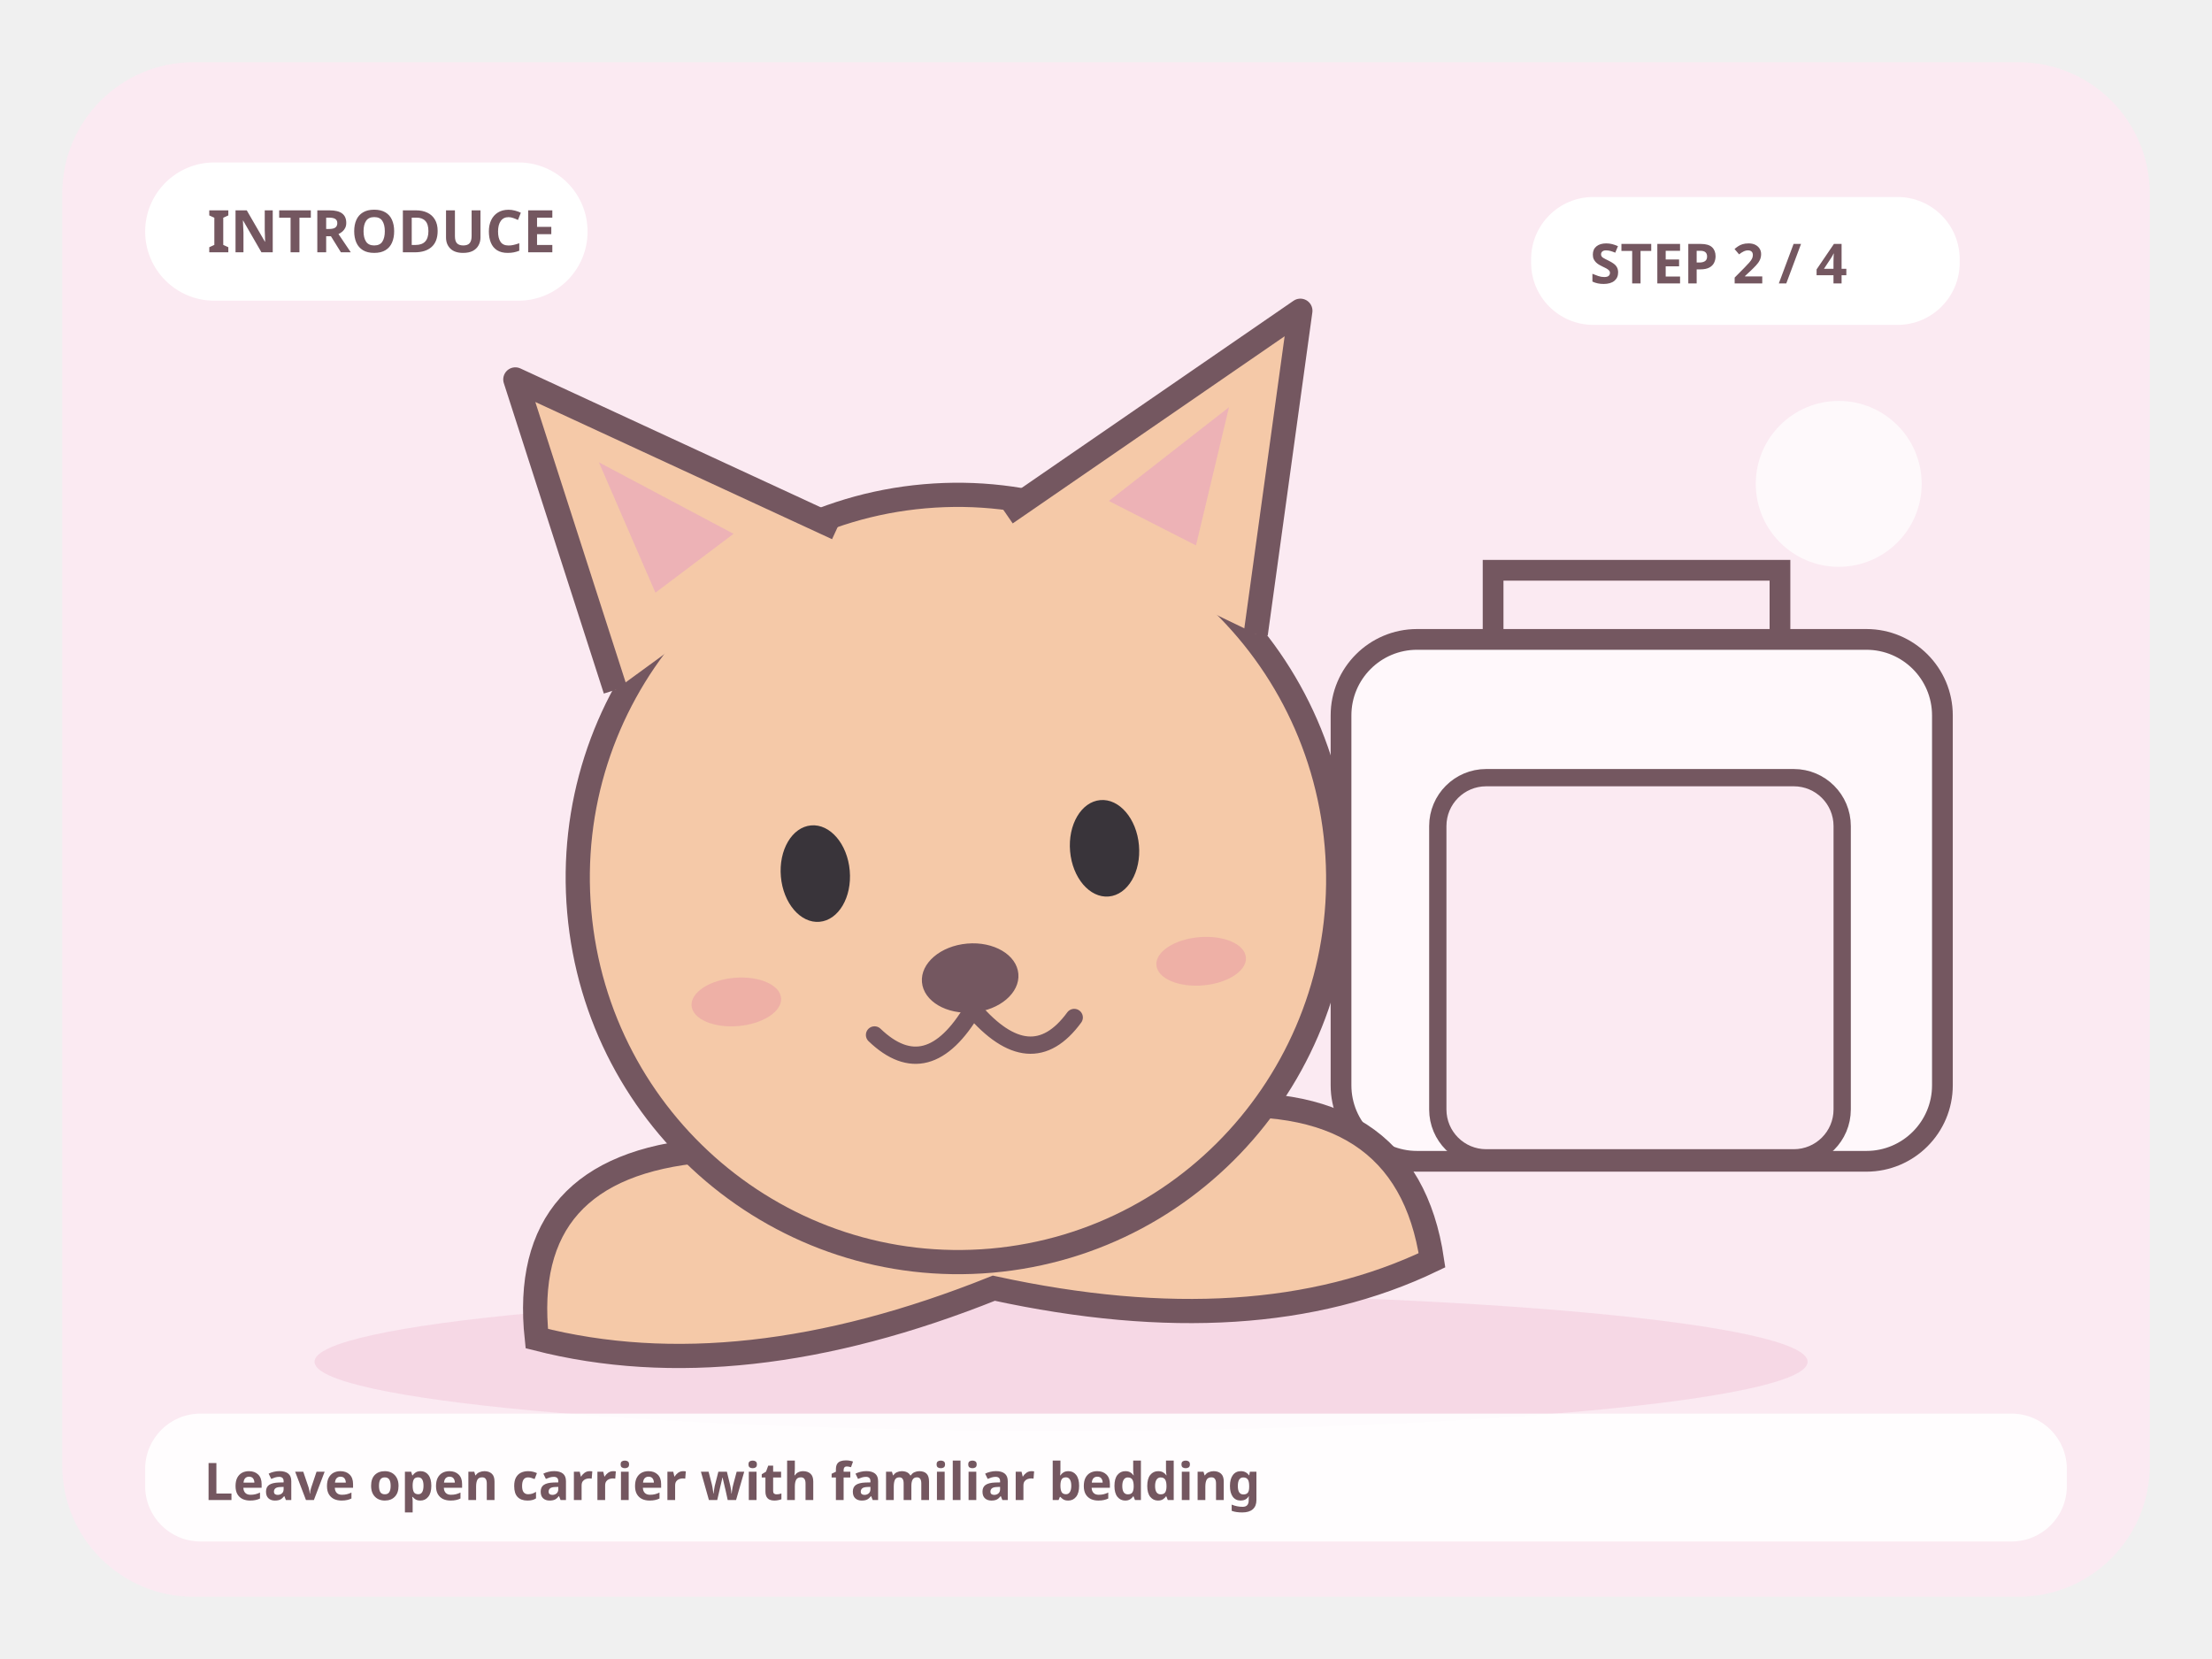
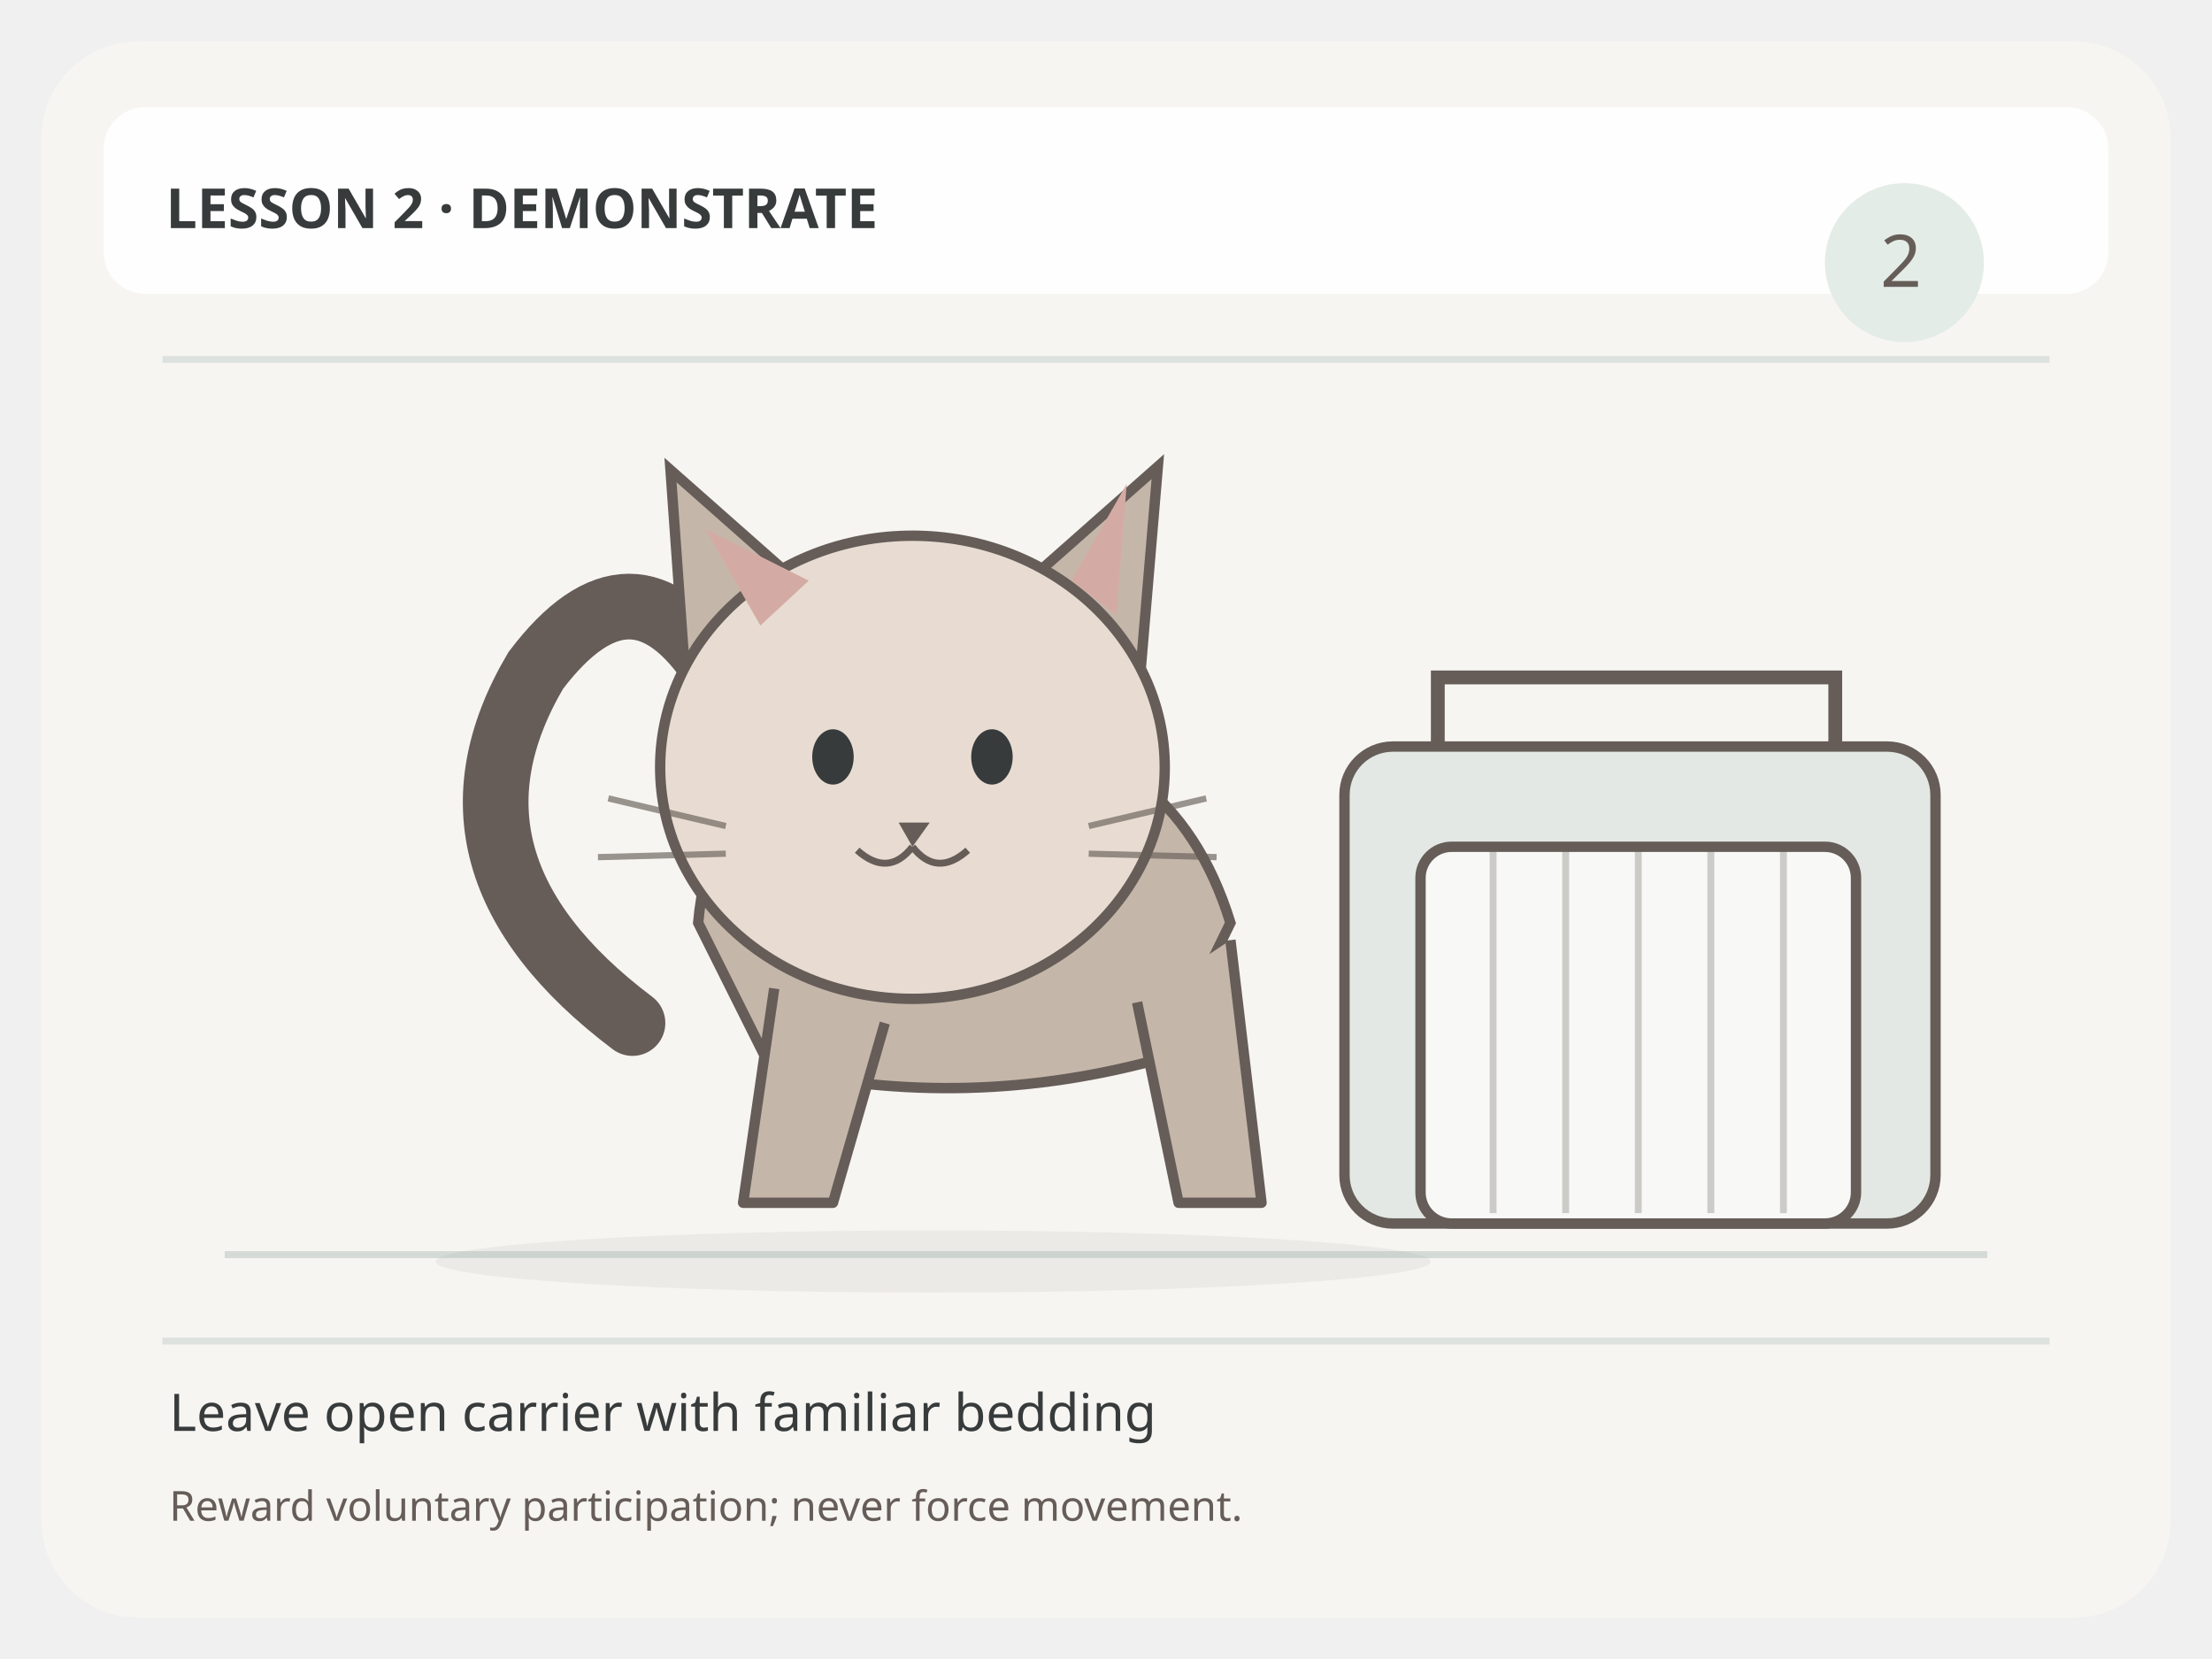
<svg xmlns="http://www.w3.org/2000/svg" viewBox="0 0 640 480" role="img" aria-labelledby="title description">
-   <rect x="18" y="18" width="604" height="444" rx="38" fill="#FBEAF2" />
-   <ellipse cx="307" cy="394" rx="216" ry="20" fill="#E7A3C0" opacity=".25" />
-   <circle cx="532" cy="140" r="24" fill="white" opacity=".7" />
-   <rect x="388" y="185" width="174" height="151" rx="22" fill="#FFF8FB" stroke="#745760" stroke-width="6" />
-   <rect x="416" y="225" width="117" height="110" rx="14" fill="#FBEAF2" stroke="#745760" stroke-width="5" />
-   <path d="M432 185v-20h83v20" fill="none" stroke="#745760" stroke-width="6" />
-   <g transform="rotate(-5 280 275)">
-     <path d="M199 326q-54 0-53 50 57 20 133-3 74 23 127 3-3-51-64-50" fill="#F5C9A8" stroke="#745760" stroke-width="7" />
-     <ellipse cx="279" cy="254" rx="110" ry="111" fill="#F5C9A8" stroke="#745760" stroke-width="7" />
-     <path d="M185 191l-21-92 89 51M302 150l90-51-21 92" fill="#F5C9A8" stroke="#745760" stroke-width="7" stroke-linejoin="round" />
-     <path d="M199 164l-13-39 37 24m109 0 37-24-13 39" fill="#E7A3C0" opacity=".6" />
-     <ellipse cx="238" cy="249" rx="10" ry="14" fill="#39343A" />
-     <ellipse cx="322" cy="249" rx="10" ry="14" fill="#39343A" />
-     <ellipse cx="280" cy="283" rx="14" ry="10" fill="#745760" />
-     <path d="M280 292q-15 21-29 5m29-5q15 21 29 5" stroke="#745760" stroke-width="5" fill="none" stroke-linecap="round" />
-     <ellipse cx="212" cy="284" rx="13" ry="7" fill="#E9A0A5" opacity=".6" />
-     <ellipse cx="347" cy="284" rx="13" ry="7" fill="#E9A0A5" opacity=".6" />
+   <rect x="12" y="12" width="616" height="456" rx="28" fill="#F7F5F2" />
+   <rect x="30" y="31" width="580" height="54" rx="12" fill="#FFFFFF" opacity=".9" />
+   <text x="48" y="66" font-family="sans-serif" font-size="16" font-weight="700" fill="#373B3B">LESSON 2 · DEMONSTRATE</text>
+   <g>
+     <circle cx="551" cy="76" r="23" fill="#E4ECE7" />
+     <text x="544" y="83" font-family="sans-serif" font-size="21" fill="#665D58">2</text>
  </g>
-   <rect x="42" y="47" width="128" height="40" rx="20" fill="white" />
-   <text x="60" y="73" font-family="sans-serif" font-size="17" font-weight="700" fill="#745760">INTRODUCE</text>
-   <g>
-     <rect x="443" y="57" width="124" height="37" rx="18" fill="white" />
-     <text x="460" y="82" font-family="sans-serif" font-weight="700" font-size="16" fill="#745760">STEP 2 / 4</text>
+   <path d="M47 104h546" stroke="#DDE2DF" stroke-width="2" />
+   <path d="M65 363h510" stroke="#D4DAD6" stroke-width="2" />
+   <ellipse cx="270" cy="365" rx="144" ry="9" fill="#A9B0AB" opacity=".15" />
+   <rect x="389" y="216" width="171" height="138" rx="14" fill="#E3E8E4" stroke="#665D58" stroke-width="3" />
+   <path d="M416 216v-20h115v20" fill="none" stroke="#665D58" stroke-width="4" />
+   <rect x="411" y="245" width="126" height="109" rx="9" fill="#F8F9F7" stroke="#665D58" stroke-width="3" />
+   <path d="M432 246v105m21-105v105m21-105v105m21-105v105m21-105v105" stroke="#665D58" stroke-width="2" opacity=".3" />
+   <g transform="translate(0 0)">
+     <path d="M183 296Q122 250 155 194Q183 157 207 194" fill="none" stroke="#665D58" stroke-width="19" stroke-linecap="round" />
+     <path d="M202 267Q207 209 281 211Q339 212 356 267L337 306Q280 322 223 309Z" fill="#C5B6AA" stroke="#665D58" stroke-width="3" />
+     <path d="M224 286l-9 62h26l15-52m73-6 12 58h24l-9-76" fill="#C5B6AA" stroke="#665D58" stroke-width="3" stroke-linejoin="round" />
+     <path d="M199 206l-5-70 43 38m55-1 43-38-6 71" fill="#C5B6AA" stroke="#665D58" stroke-width="3" />
+     <ellipse cx="264" cy="222" rx="73" ry="67" fill="#E8DCD2" stroke="#665D58" stroke-width="3" />
+     <path d="M220 181l-16-28 30 15m76 0 16-28-3 38" fill="#D4ABA4" />
+     <ellipse cx="241" cy="219" rx="6" ry="8" fill="#373B3B" />
+     <ellipse cx="287" cy="219" rx="6" ry="8" fill="#373B3B" />
+     <path d="M260 238l9 0-5 7z" fill="#665D58" />
+     <path d="M264 245q-7 9-16 1m16-1q7 9 16 1" stroke="#665D58" stroke-width="2" fill="none" />
+     <path d="M210 239l-34-8m34 16-37 1m142-9 34-8m-34 16 37 1" stroke="#665D58" stroke-width="1.8" opacity=".65" />
  </g>
-   <rect x="42" y="409" width="556" height="37" rx="16" fill="white" opacity=".91" />
-   <text x="59" y="434" font-family="sans-serif" font-size="15" font-weight="600" fill="#745760">Leave open carrier with familiar bedding</text>
+   <path d="M47 388h546" stroke="#DDE2DF" stroke-width="2" />
+   <text x="49" y="414" font-family="sans-serif" font-size="15" fill="#373B3B">Leave open carrier with familiar bedding</text>
+   <text x="49" y="440" font-family="sans-serif" font-size="12" fill="#665D58">Reward voluntary participation; never force movement.</text>
</svg>
